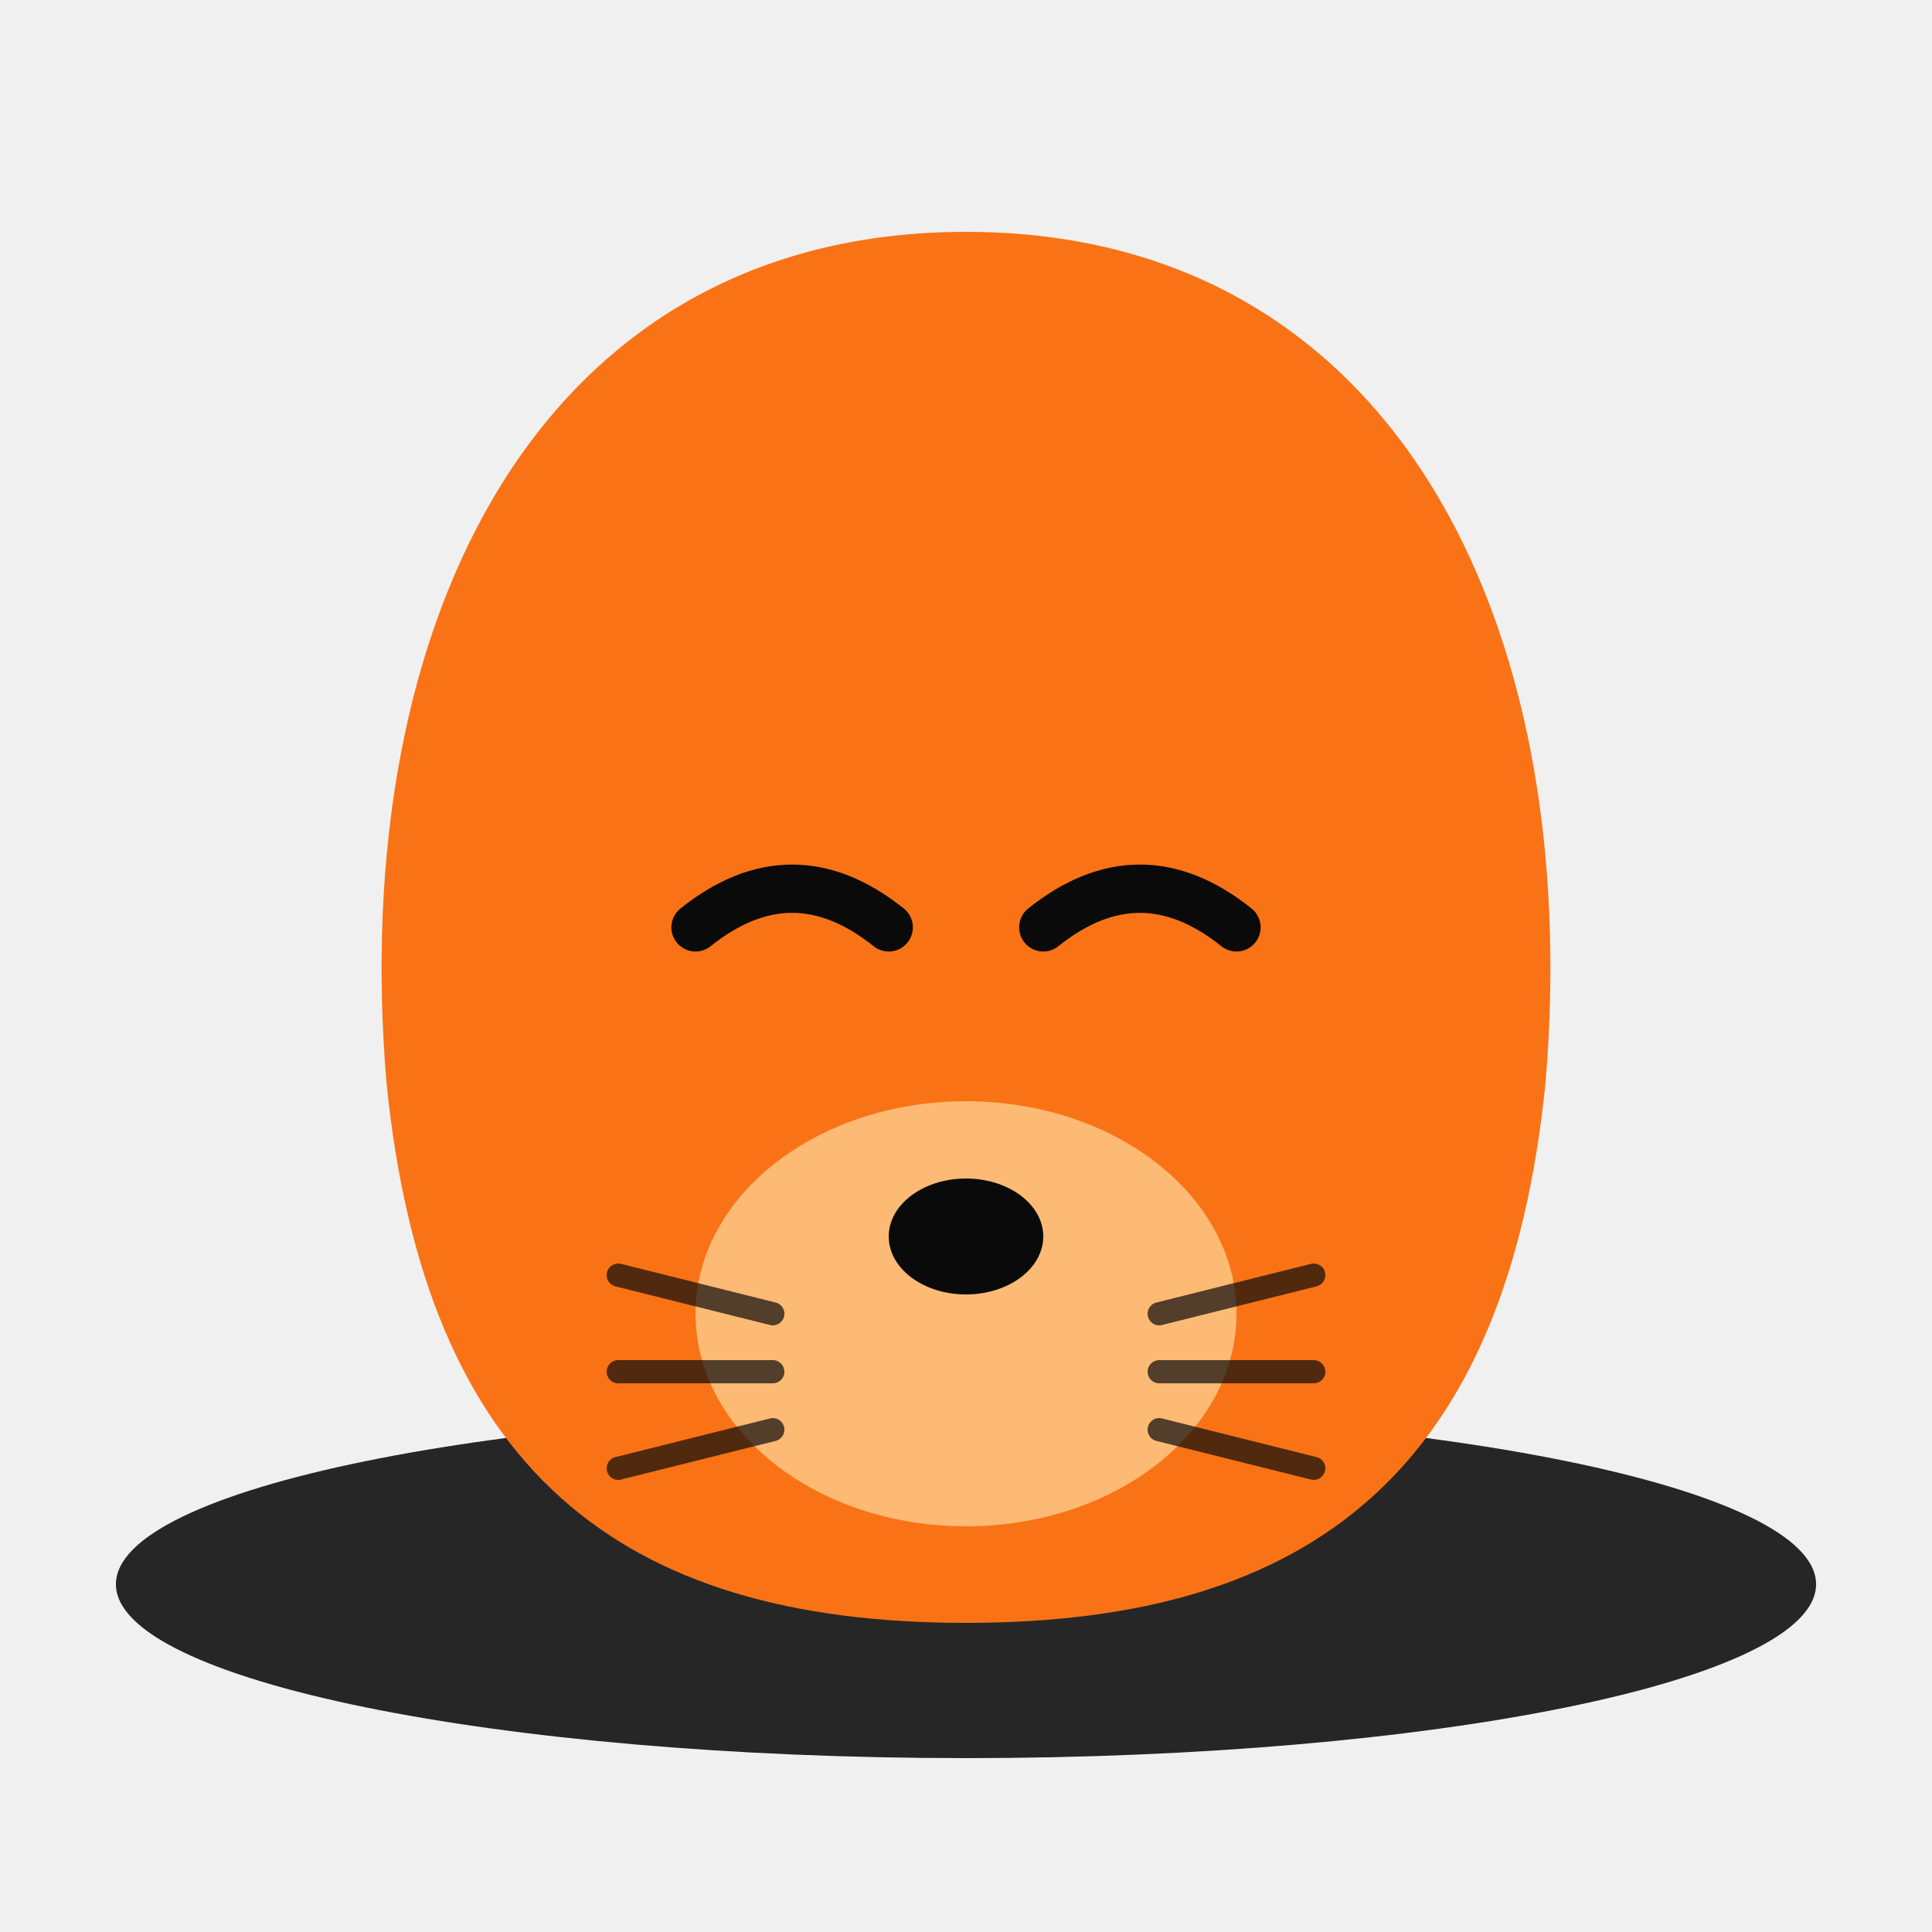
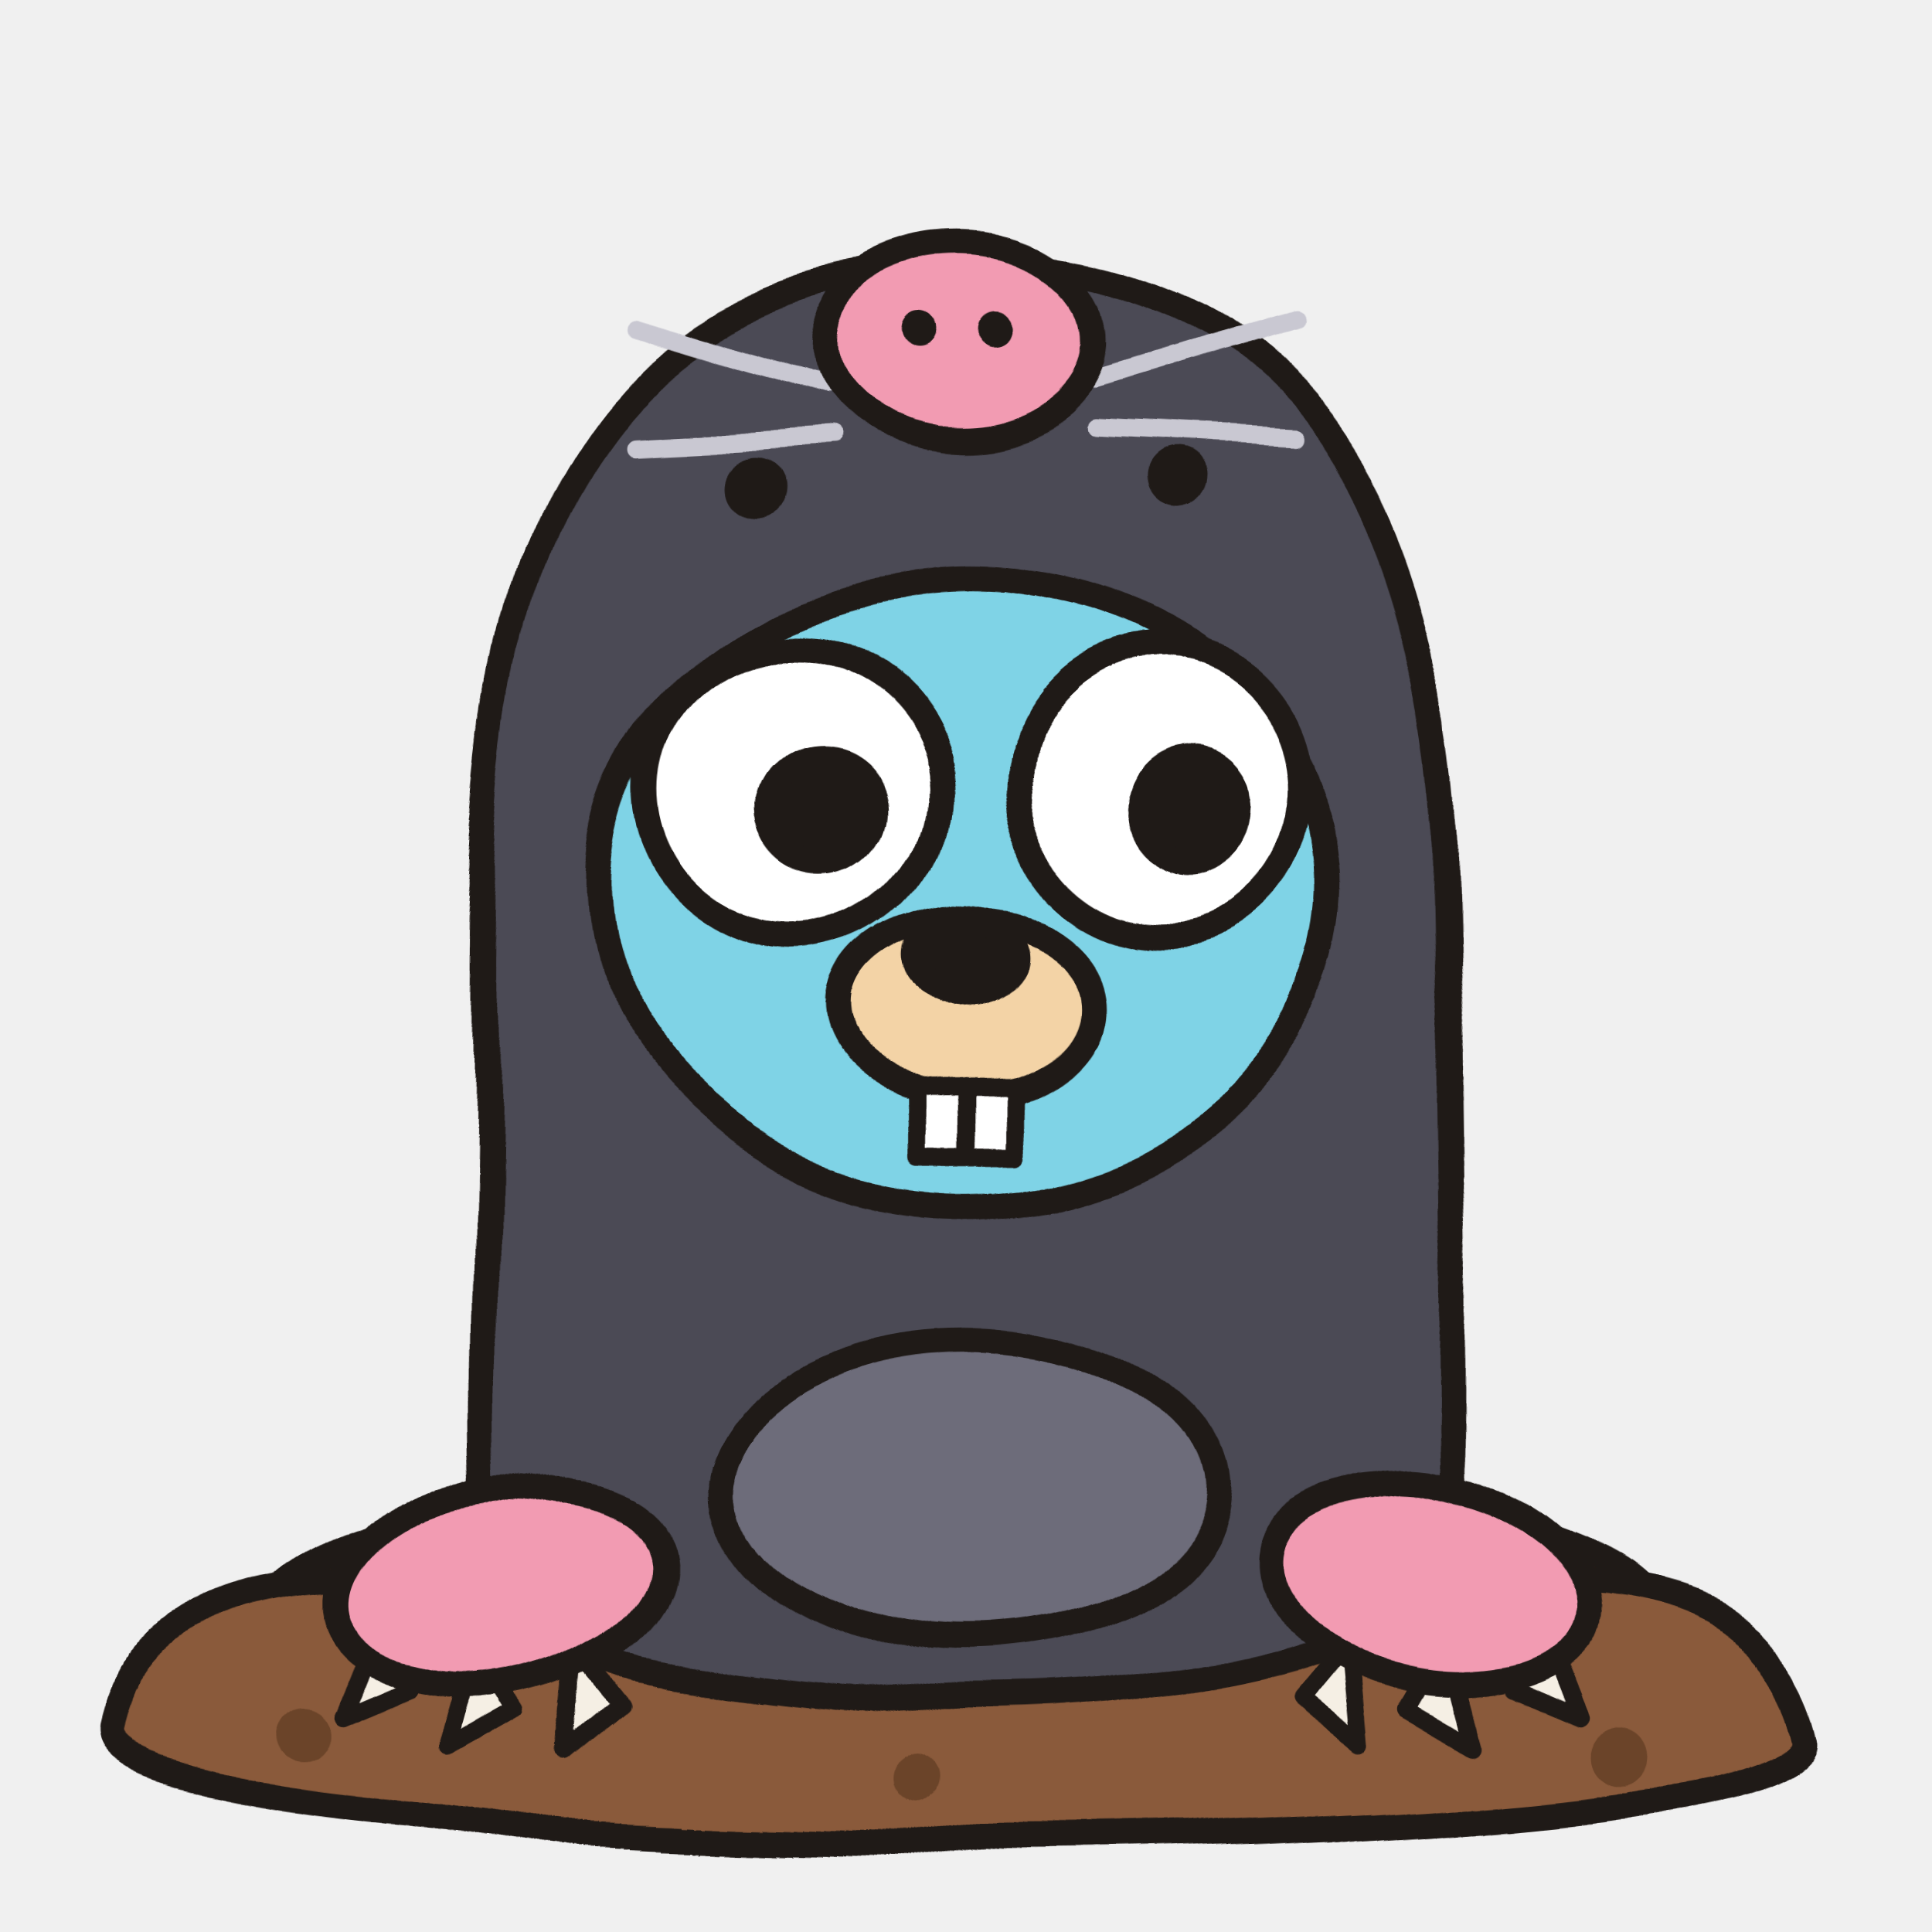
- <svg xmlns="http://www.w3.org/2000/svg" viewBox="0 0 100 100" role="img" aria-label="Moley">
-   <ellipse cx="50" cy="82" rx="44" ry="9" fill="#262626" />
-   <path d="M50 12        C 28 12, 18 32, 20 56        C 22 76, 32 84, 50 84        C 68 84, 78 76, 80 56        C 82 32, 72 12, 50 12 Z" fill="#f97316" />
-   <ellipse cx="50" cy="68" rx="14" ry="11" fill="#fdba74" />
-   <ellipse cx="50" cy="64" rx="4" ry="3" fill="#0a0a0a" />
-   <g stroke="#0a0a0a" stroke-width="1.2" stroke-linecap="round" opacity="0.7">
-     <line x1="40" y1="68" x2="32" y2="66" />
-     <line x1="40" y1="71" x2="32" y2="71" />
-     <line x1="40" y1="74" x2="32" y2="76" />
-     <line x1="60" y1="68" x2="68" y2="66" />
-     <line x1="60" y1="71" x2="68" y2="71" />
-     <line x1="60" y1="74" x2="68" y2="76" />
-   </g>
-   <g stroke="#0a0a0a" stroke-width="2.5" stroke-linecap="round" fill="none">
-     <path d="M 36 48 Q 41 44, 46 48" />
-     <path d="M 54 48 Q 59 44, 64 48" />
+ <svg xmlns="http://www.w3.org/2000/svg" viewBox="0 0 100 100" role="img" aria-label="Moley, a Go gopher in a mole costume, popping out of a hole">
+   <defs>
+     <filter id="wobble" x="-10%" y="-10%" width="120%" height="120%">
+       <feTurbulence type="fractalNoise" baseFrequency="0.04" numOctaves="2" seed="7" />
+       <feDisplacementMap in="SourceGraphic" scale="2.6" xChannelSelector="R" yChannelSelector="G" />
+     </filter>
+   </defs>
+   <g filter="url(#wobble)" stroke="#1f1a17" stroke-width="1.3" stroke-linejoin="round" stroke-linecap="round">
+     <ellipse cx="50" cy="84" rx="36" ry="8" fill="#2a1d15" />
+     <path d="M50 14 C 30 14, 25 30, 25 50 C 25 66, 24 80, 26 88 L 74 88 C 76 80, 75 66, 75 50 C 75 30, 70 14, 50 14 Z" fill="#4b4a55" />
+     <ellipse cx="50" cy="77" rx="13" ry="8" fill="#6d6c7a" />
+     <path d="M43 20 L 33 17 M 43 22.5 L 33 23 M 57 20 L 67 17 M 57 22.5 L 67 23" stroke="#c9c8d2" stroke-width="0.9" />
+     <ellipse cx="50" cy="18" rx="7" ry="5" fill="#f29bb2" />
+     <circle cx="48" cy="17.5" r="0.9" fill="#1f1a17" stroke="none" />
+     <circle cx="52" cy="17.5" r="0.9" fill="#1f1a17" stroke="none" />
+     <circle cx="39" cy="25" r="1.5" fill="#1f1a17" stroke="none" />
+     <circle cx="61" cy="25" r="1.5" fill="#1f1a17" stroke="none" />
+     <ellipse cx="50" cy="46" rx="19" ry="16" fill="#7fd3e6" />
+     <circle cx="41" cy="41" r="7.5" fill="#ffffff" />
+     <circle cx="60" cy="41" r="7.5" fill="#ffffff" />
+     <circle cx="42.5" cy="42" r="2.7" fill="#1f1a17" />
+     <circle cx="61.5" cy="42" r="2.7" fill="#1f1a17" />
+     <ellipse cx="50" cy="52" rx="6.5" ry="4.5" fill="#f3d3a6" />
+     <ellipse cx="50" cy="49.5" rx="2.6" ry="1.8" fill="#1f1a17" />
+     <path d="M47.5 56 h 2.5 v 3.5 h -2.5 Z M 50 56 h 2.5 v 3.5 h -2.5 Z" fill="#ffffff" stroke-width="0.9" />
+     <path d="M6 90 C 8 81, 20 80, 30 85 C 40 89, 60 89, 70 85 C 80 80, 92 81, 94 90 C 95 97, 5 97, 6 90 Z" fill="#8a5a3b" />
+     <circle cx="16" cy="90" r="1.4" fill="#6b4429" stroke="none" />
+     <circle cx="47" cy="92" r="1.2" fill="#6b4429" stroke="none" />
+     <circle cx="84" cy="91" r="1.5" fill="#6b4429" stroke="none" />
+     <path d="M20 84 l -2 5 l 3.5 -1.5 Z M 25 85 l -1.5 5.5 l 3.5 -2 Z M 30 85 l -0.5 5.5 l 3 -2.5 Z" fill="#f5efe4" stroke-width="0.9" />
+     <path d="M80 84 l 2 5 l -3.5 -1.5 Z M 75 85 l 1.5 5.5 l -3.5 -2 Z M 70 85 l 0.5 5.5 l -3 -2.5 Z" fill="#f5efe4" stroke-width="0.9" />
+     <ellipse cx="26" cy="82" rx="8.5" ry="5" transform="rotate(-12 26 82)" fill="#f29bb2" />
+     <ellipse cx="74" cy="82" rx="8.5" ry="5" transform="rotate(12 74 82)" fill="#f29bb2" />
  </g>
</svg>
